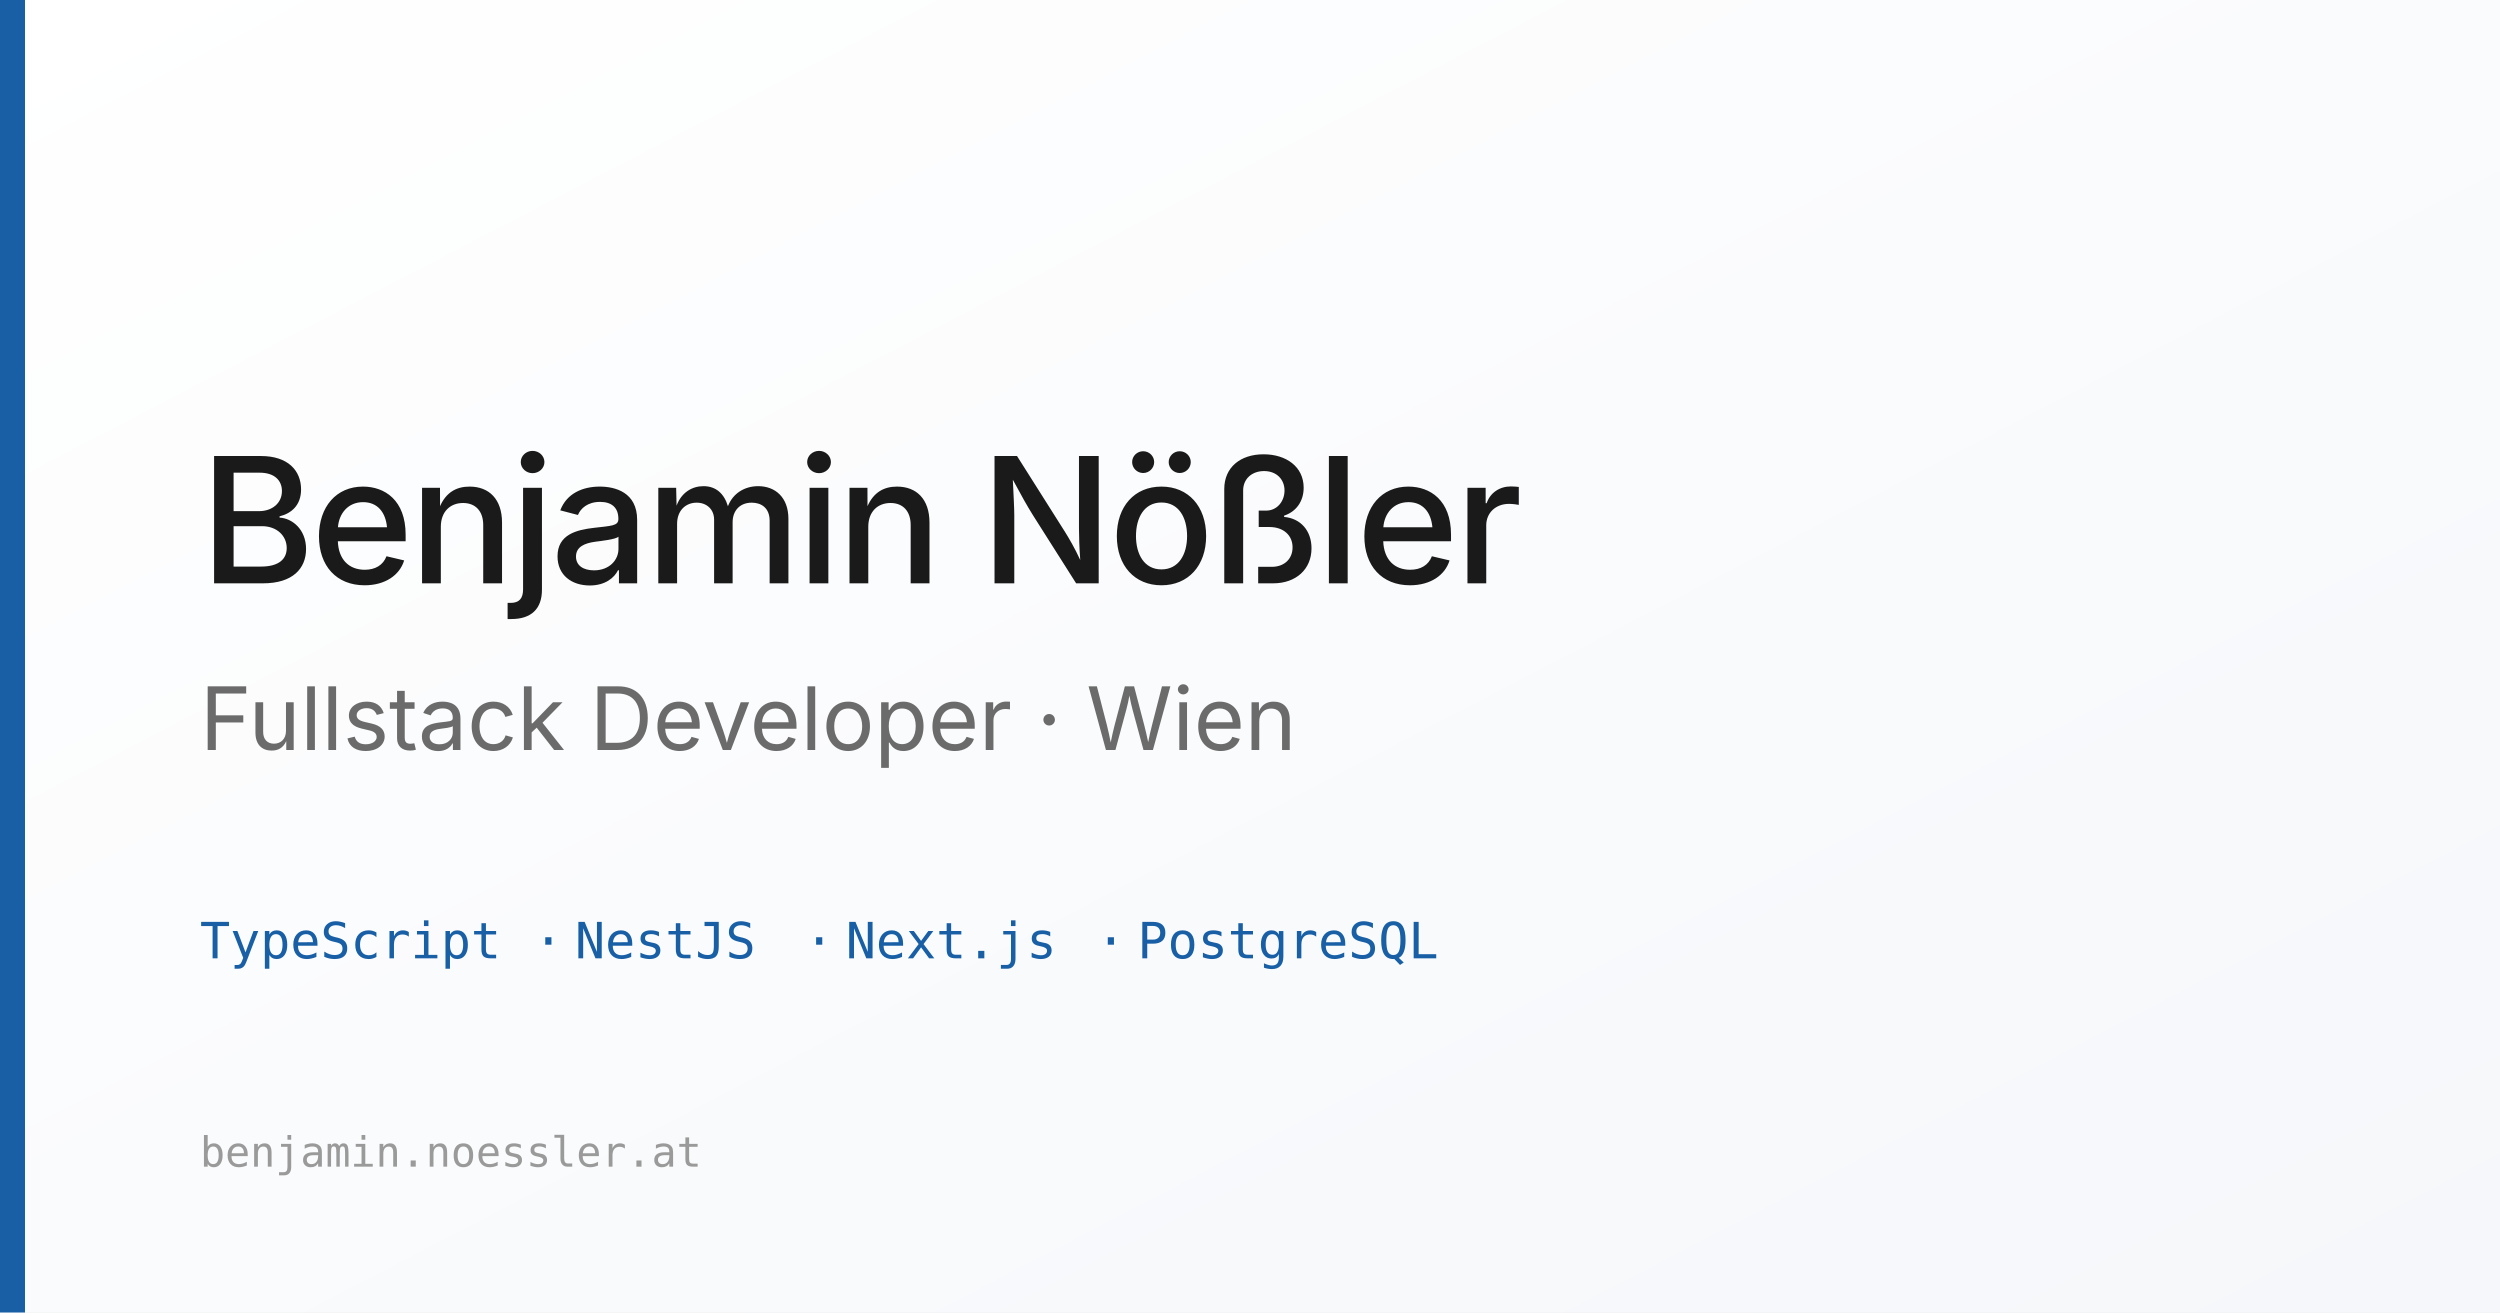
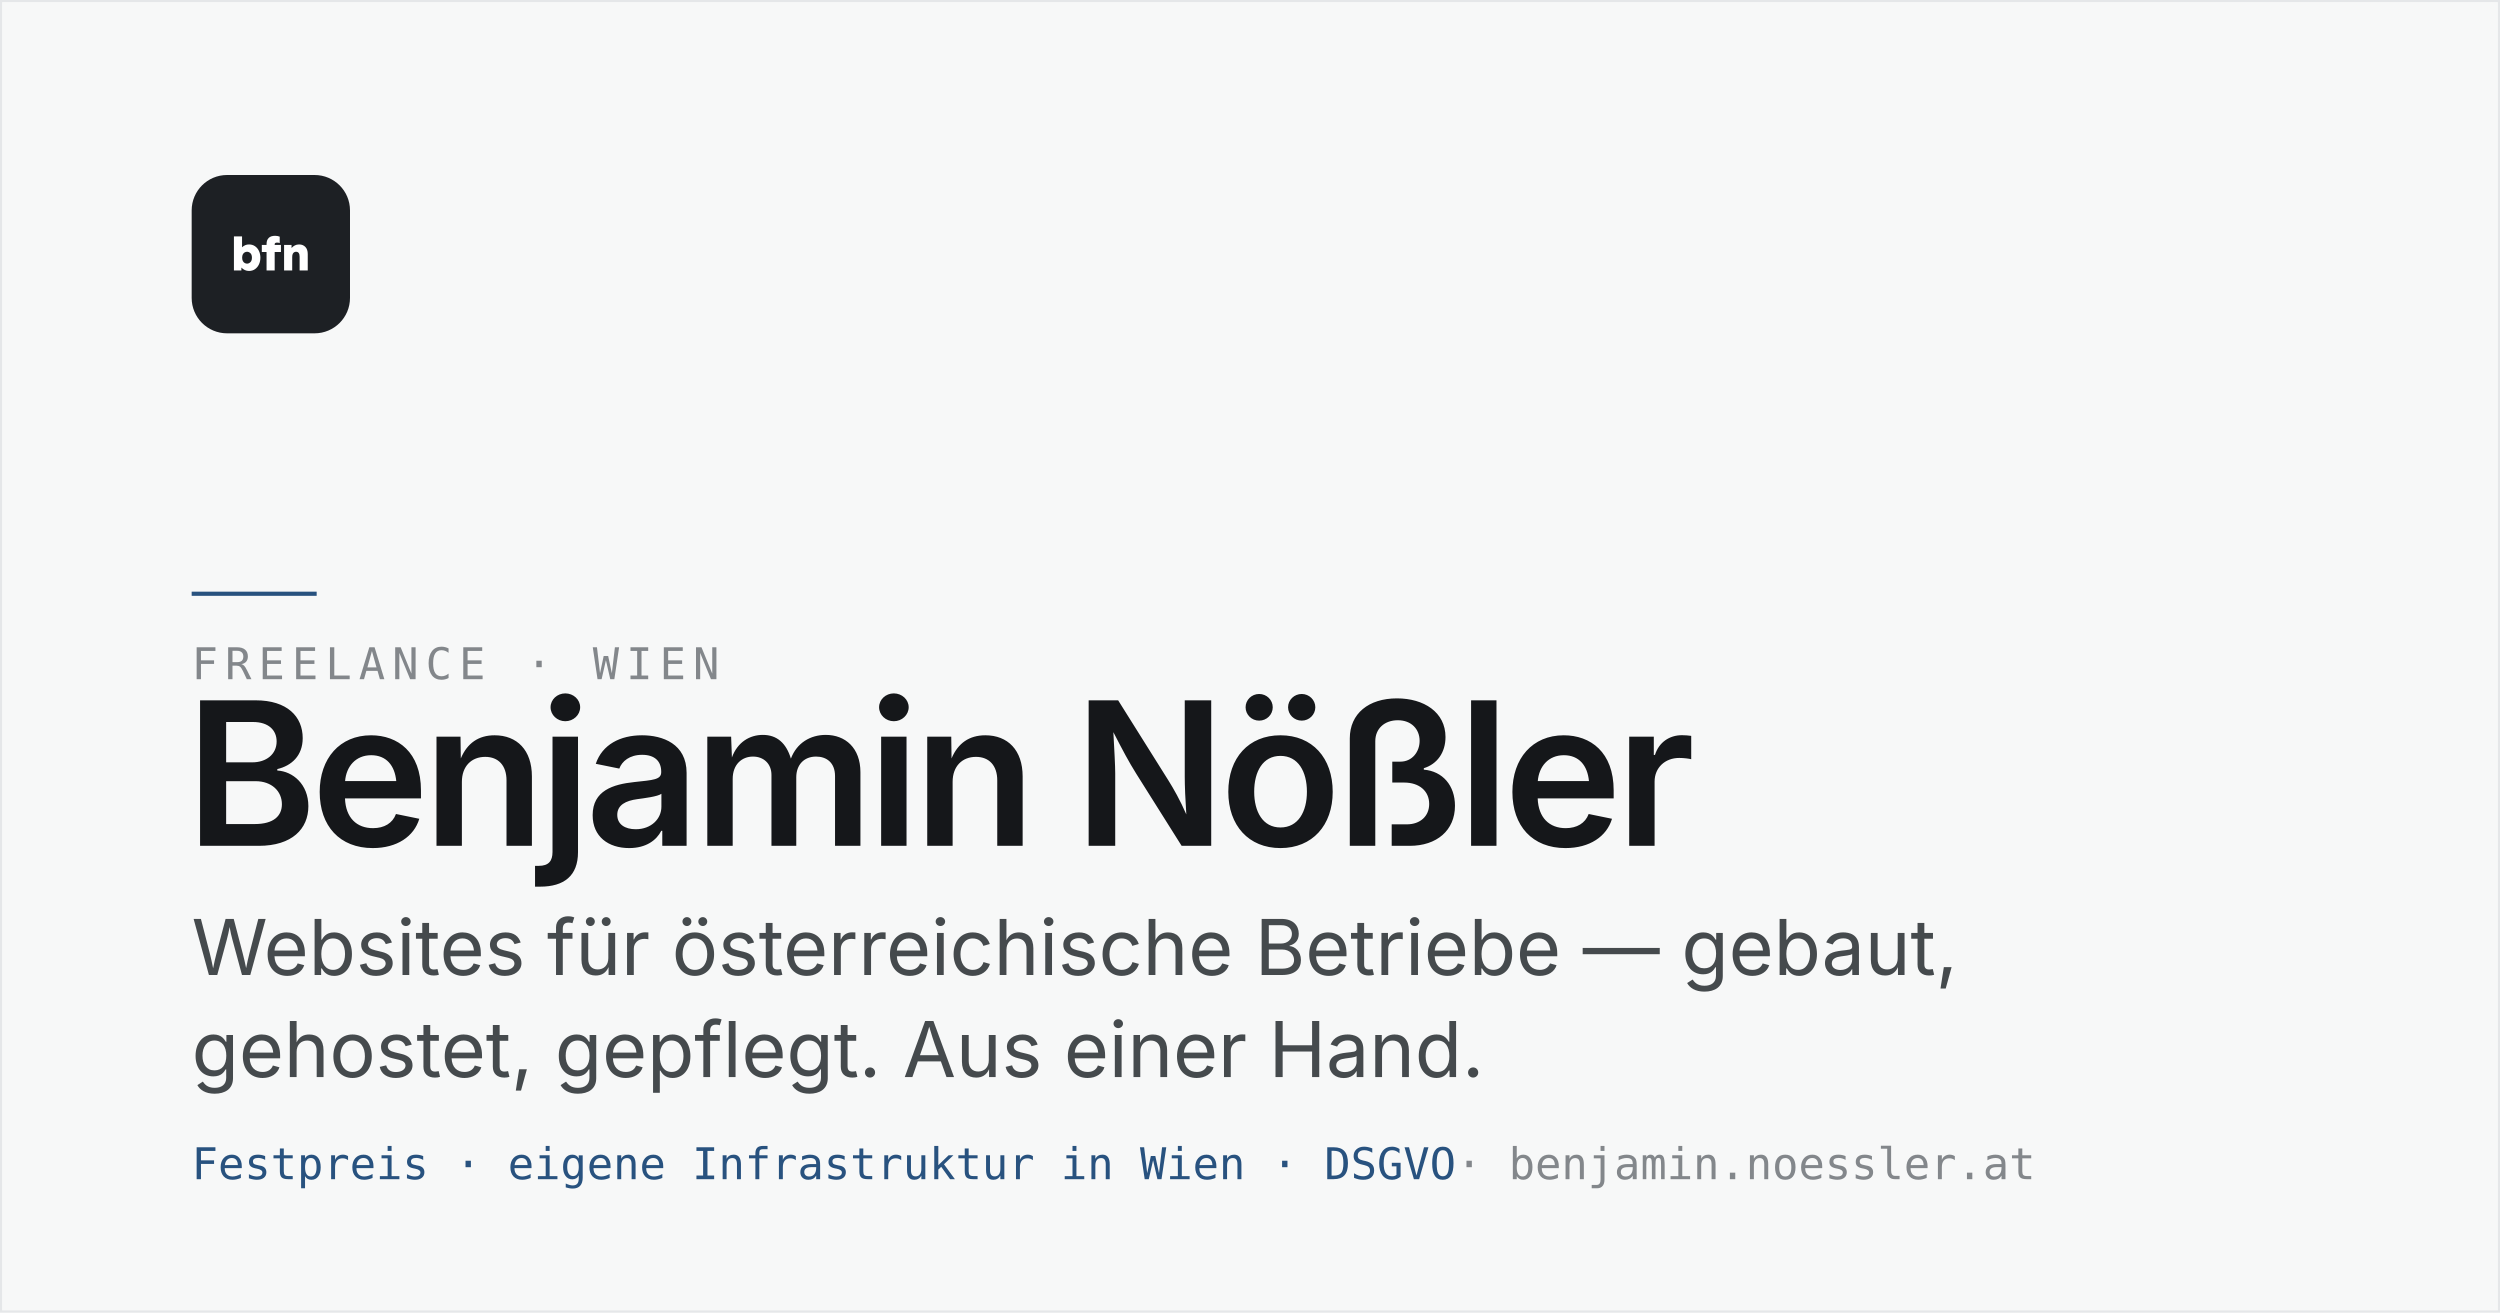
<svg xmlns="http://www.w3.org/2000/svg" width="1200" height="630" viewBox="0 0 1200 630">
-   <defs>
-     <linearGradient id="bg" x1="0" y1="0" x2="1" y2="1">
-       <stop offset="0%" stop-color="#ffffff" />
-       <stop offset="100%" stop-color="#f5f7fa" />
-     </linearGradient>
-   </defs>
-   <rect width="1200" height="630" fill="url(#bg)" />
-   <rect x="0" y="0" width="12" height="630" fill="#185FA5" />
-   <text x="96" y="280" font-family="system-ui, -apple-system, sans-serif" font-size="84" font-weight="500" fill="#1a1a1a" letter-spacing="-2">Benjamin Nößler</text>
-   <text x="96" y="360" font-family="system-ui, -apple-system, sans-serif" font-size="42" font-weight="400" fill="#6b6b6b">Fullstack Developer · Wien</text>
-   <g transform="translate(96, 460)" font-family="ui-monospace, SFMono-Regular, Menlo, monospace" font-size="24" fill="#185FA5">
-     <text x="0" y="0">TypeScript</text>
-     <text x="160" y="0">·</text>
-     <text x="180" y="0">NestJS</text>
-     <text x="290" y="0">·</text>
-     <text x="310" y="0">Next.js</text>
-     <text x="430" y="0">·</text>
-     <text x="450" y="0">PostgreSQL</text>
+   <rect width="1200" height="630" fill="#f7f8f8" />
+   <rect x="0.5" y="0.5" width="1199" height="629" fill="none" stroke="#e5e7e9" stroke-width="1" />
+   <g transform="translate(92, 84)">
+     <rect width="76" height="76" rx="17" fill="#1d2024" />
+     <g transform="translate(15.2,15.2) scale(0.19)">
+       <path d="M93.6 128.92Q93.6 138.16 90 145.78Q86.4 153.4 79.98 157.9Q73.56 162.4 64.8 162.4Q59.16 162.4 54.36 160.18Q49.56 157.96 45.6 153.88L45.6 161.2L26.76 161.2L26.76 75.04L47.28 75.04L47.28 102.64Q51.12 99.04 55.44 97.24Q59.76 95.44 64.8 95.44Q73.56 95.44 79.98 99.88Q86.4 104.32 90 111.94Q93.6 119.56 93.6 128.92ZM72.24 128.92Q72.24 121.12 68.4 117.52Q64.56 113.92 59.88 113.92Q56.76 113.92 53.94 115.48Q51.12 117.04 49.32 120.34Q47.52 123.64 47.52 128.8Q47.52 133.84 49.26 137.2Q51 140.56 53.88 142.24Q56.76 143.92 59.88 143.92Q64.56 143.92 68.4 140.2Q72.24 136.48 72.24 128.92ZM129.72 161.2L109.2 161.2L109.2 114.52L97.2 114.52L97.2 96.64L109.2 96.64L109.2 94.36Q109.2 84.4 114.6 79Q120 73.6 130.8 73.6Q134.28 73.6 137.22 74.2Q140.16 74.8 142.44 75.76L142.44 91.96Q141.24 91.36 139.44 91.06Q137.64 90.76 135.96 90.76Q133.32 90.76 131.52 91.66Q129.72 92.56 129.72 94.84L129.72 96.64L145.56 96.64L145.56 114.52L129.72 114.52ZM174 127.24L174 161.2L153.48 161.2L153.48 96.64L172.32 96.64L172.32 104.44Q176.16 100.24 180.78 97.84Q185.4 95.44 191.52 95.44Q201.12 95.44 207.18 101.68Q213.24 107.92 213.24 119.68L213.24 161.2L192.72 161.2L192.72 126.52Q192.72 120.4 190.5 117.16Q188.28 113.92 183.6 113.92Q181.08 113.92 178.86 115.24Q176.64 116.56 175.32 119.44Q174 122.32 174 127.24Z" fill="#ffffff" />
+     </g>
  </g>
-   <text x="96" y="560" font-family="ui-monospace, SFMono-Regular, Menlo, monospace" font-size="20" fill="#9a9a9a">benjamin.noessler.at</text>
+   <rect x="92" y="284" width="60" height="2" fill="#28527f" />
+   <text x="92" y="326" font-family="ui-monospace, SFMono-Regular, Menlo, monospace" font-size="21" letter-spacing="3.4" fill="#83878b">FREELANCE · WIEN</text>
+   <text x="89" y="406" font-family="system-ui, -apple-system, 'Segoe UI', sans-serif" font-size="96" font-weight="600" letter-spacing="-3" fill="#15171a">Benjamin Nößler</text>
+   <text x="92" y="468" font-family="system-ui, -apple-system, 'Segoe UI', sans-serif" font-size="37" font-weight="400" fill="#454a4d">Websites für österreichische Betriebe — gebaut,</text>
+   <text x="92" y="517" font-family="system-ui, -apple-system, 'Segoe UI', sans-serif" font-size="37" font-weight="400" fill="#454a4d">gehostet, gepflegt. Aus einer Hand.</text>
+   <text x="92" y="566" font-family="ui-monospace, SFMono-Regular, Menlo, monospace" font-size="21" fill="#28527f">Festpreis · eigene Infrastruktur in Wien · DSGVO<tspan fill="#83878b">  ·  benjamin.noessler.at</tspan>
+   </text>
</svg>
